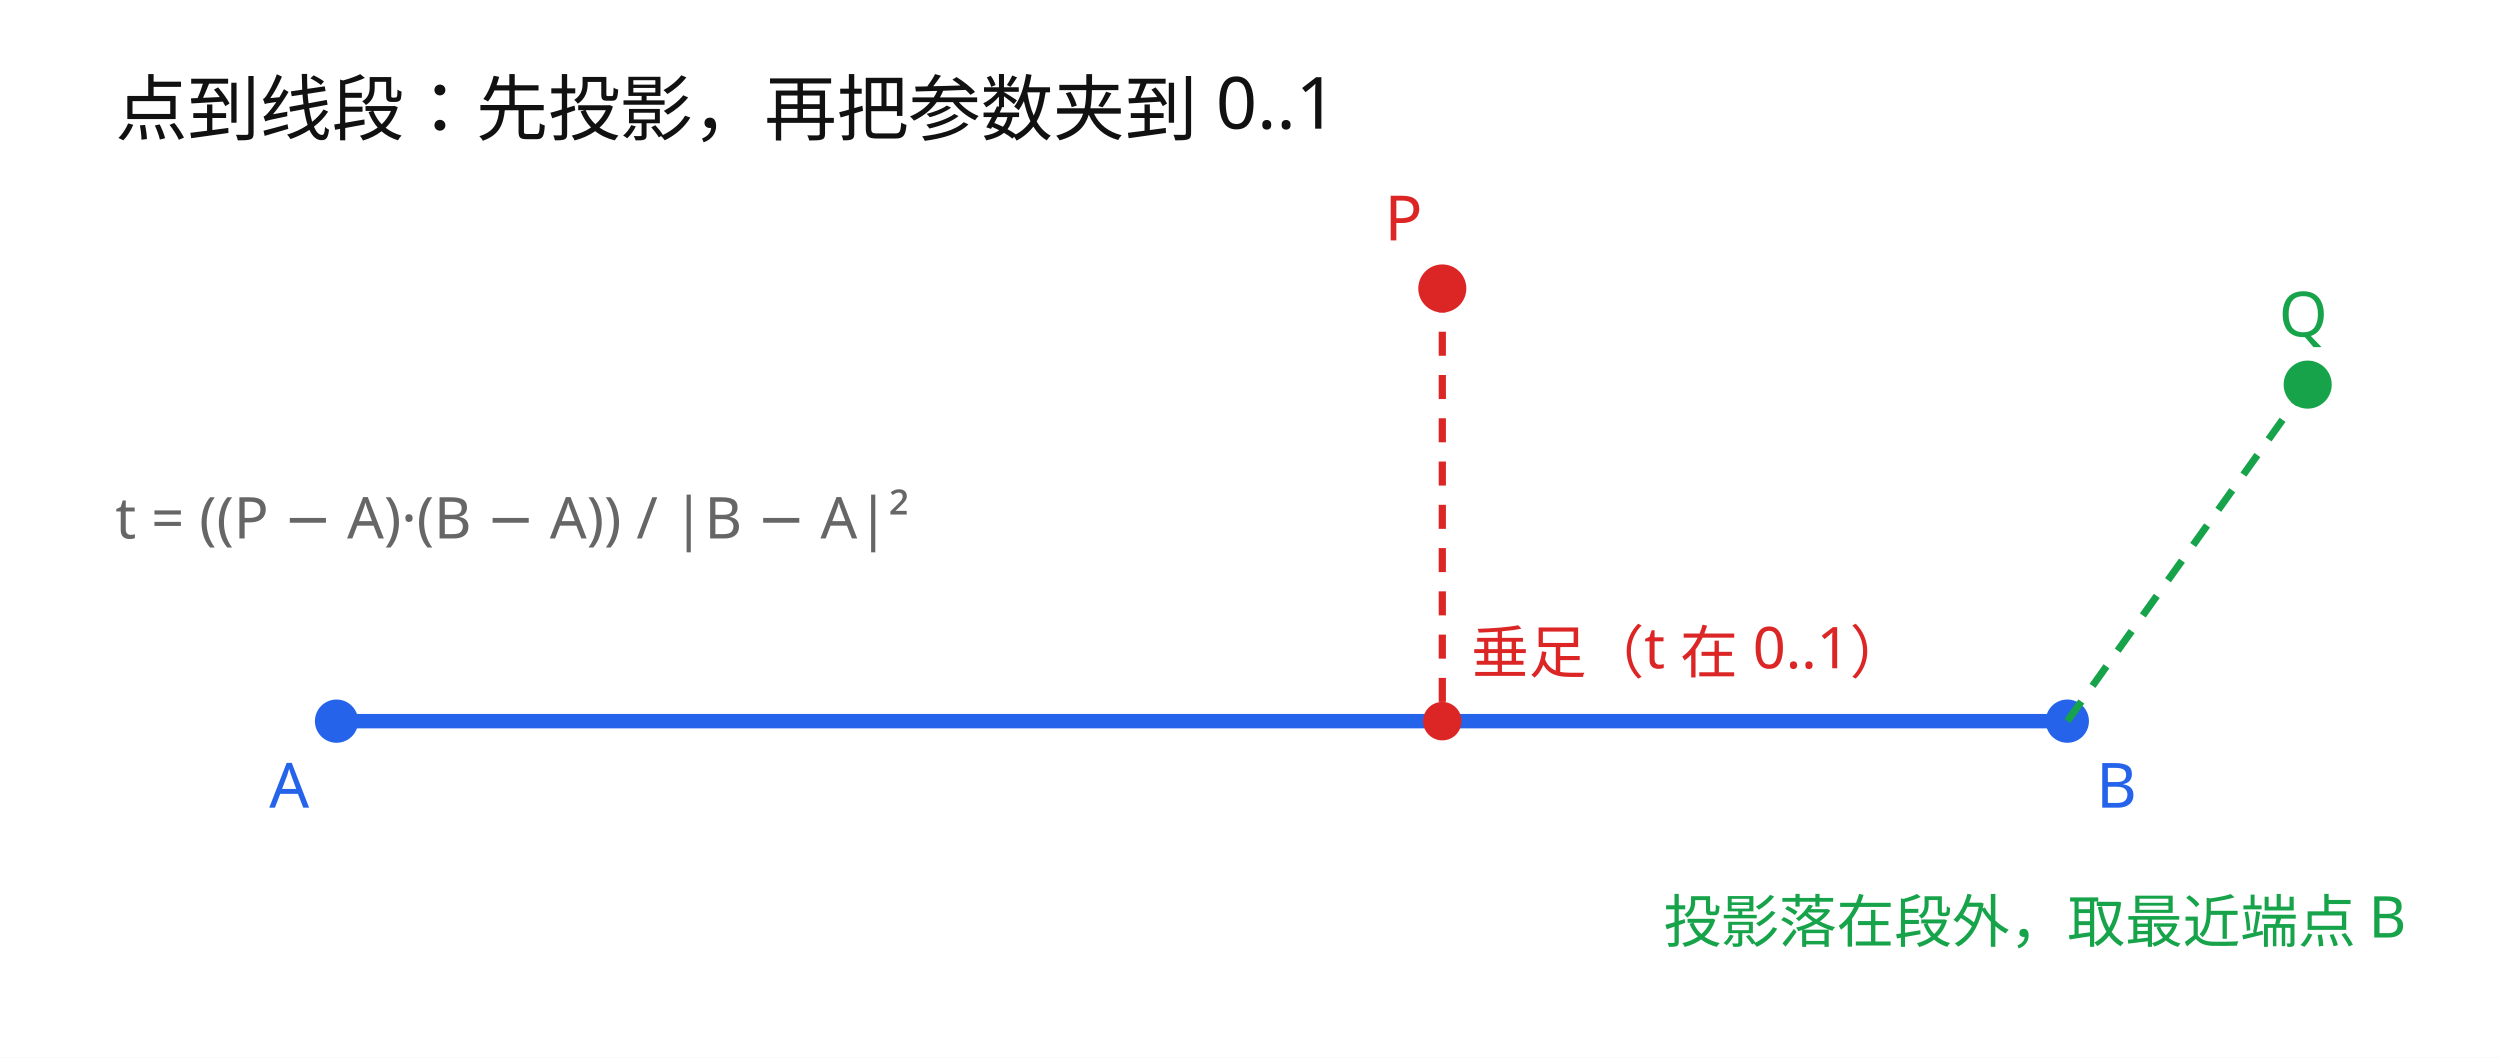
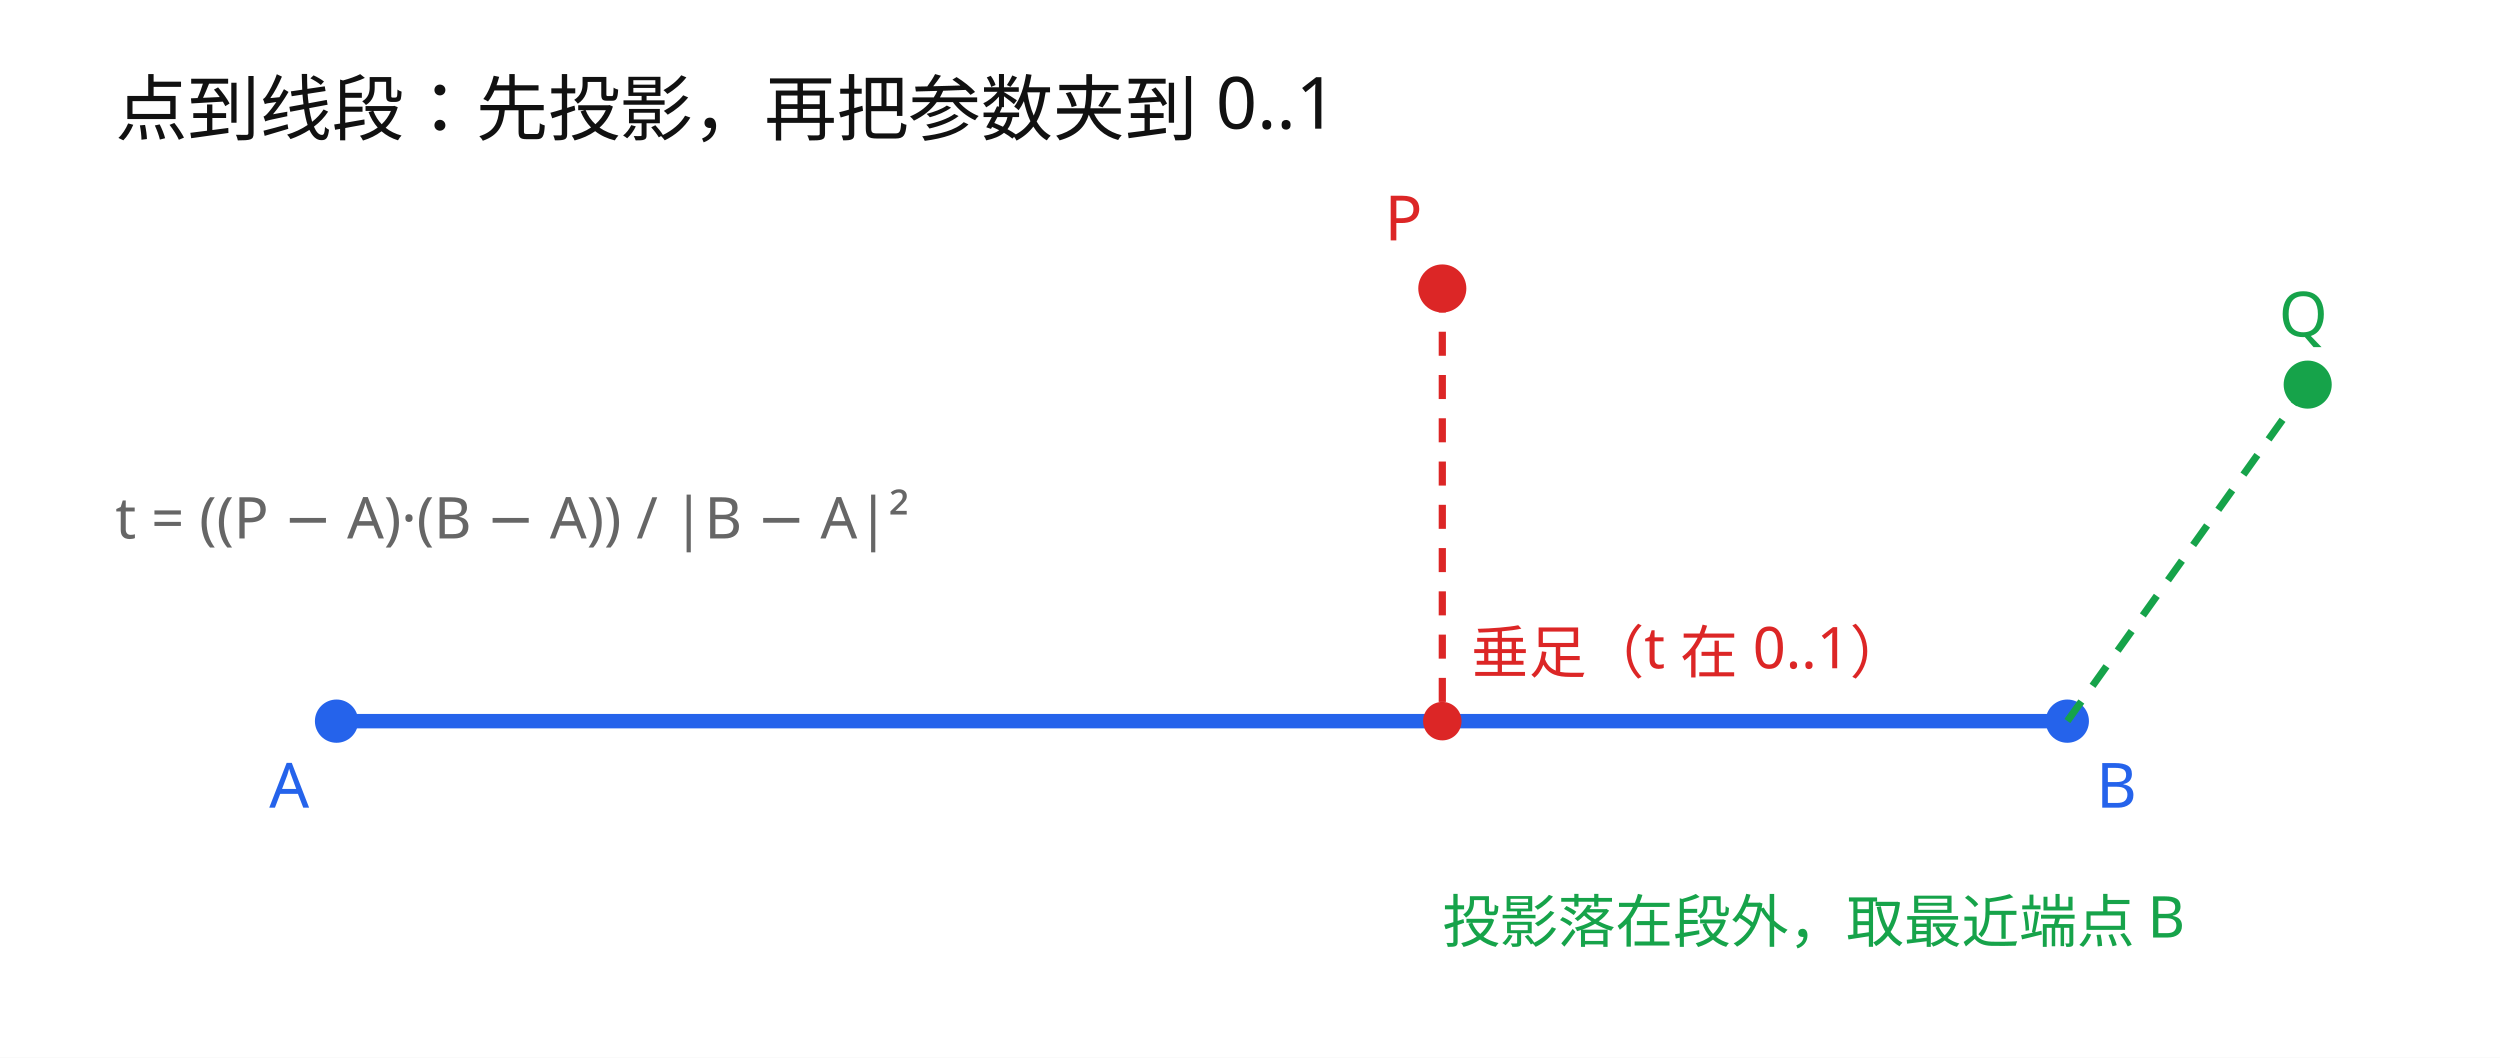
<svg xmlns="http://www.w3.org/2000/svg" viewBox="0 0 520 220" role="img" aria-label="点到线段的距离">
  <rect width="520" height="220" fill="#ffffff" />
  <text x="24" y="28" font-family="sans-serif" font-size="15" fill="#111">点到线段：先投影，再把参数夹到 0..1</text>
  <line x1="70" y1="150" x2="430" y2="150" stroke="#2563eb" stroke-width="3" />
  <circle cx="70" cy="150" r="4.5" fill="#2563eb" />
  <circle cx="430" cy="150" r="4.5" fill="#2563eb" />
  <text x="56" y="168" font-family="sans-serif" font-size="13" fill="#2563eb">A</text>
  <text x="436" y="168" font-family="sans-serif" font-size="13" fill="#2563eb">B</text>
  <circle cx="300" cy="60" r="5" fill="#dc2626" />
  <text x="288" y="50" font-family="sans-serif" font-size="13" fill="#dc2626">P</text>
  <line x1="300" y1="60" x2="300" y2="150" stroke="#dc2626" stroke-width="1.5" stroke-dasharray="5 4" />
  <circle cx="300" cy="150" r="4" fill="#dc2626" />
  <text x="306" y="140" font-family="sans-serif" font-size="12" fill="#dc2626">垂足（t 在 0..1）</text>
  <circle cx="480" cy="80" r="5" fill="#16a34a" />
  <text x="474" y="70" font-family="sans-serif" font-size="13" fill="#16a34a">Q</text>
  <line x1="480" y1="80" x2="430" y2="150" stroke="#16a34a" stroke-width="1.5" stroke-dasharray="5 4" />
-   <text x="346" y="196" font-family="sans-serif" font-size="12" fill="#16a34a">投影落在段外，取最近端点 B</text>
+   <text x="300" y="196" font-family="sans-serif" font-size="12" fill="#16a34a">投影落在段外，取最近端点 B</text>
  <text x="24" y="112" font-family="sans-serif" font-size="12" fill="#666">t = ((P − A)·(B − A)) / |B − A|²</text>
</svg>
